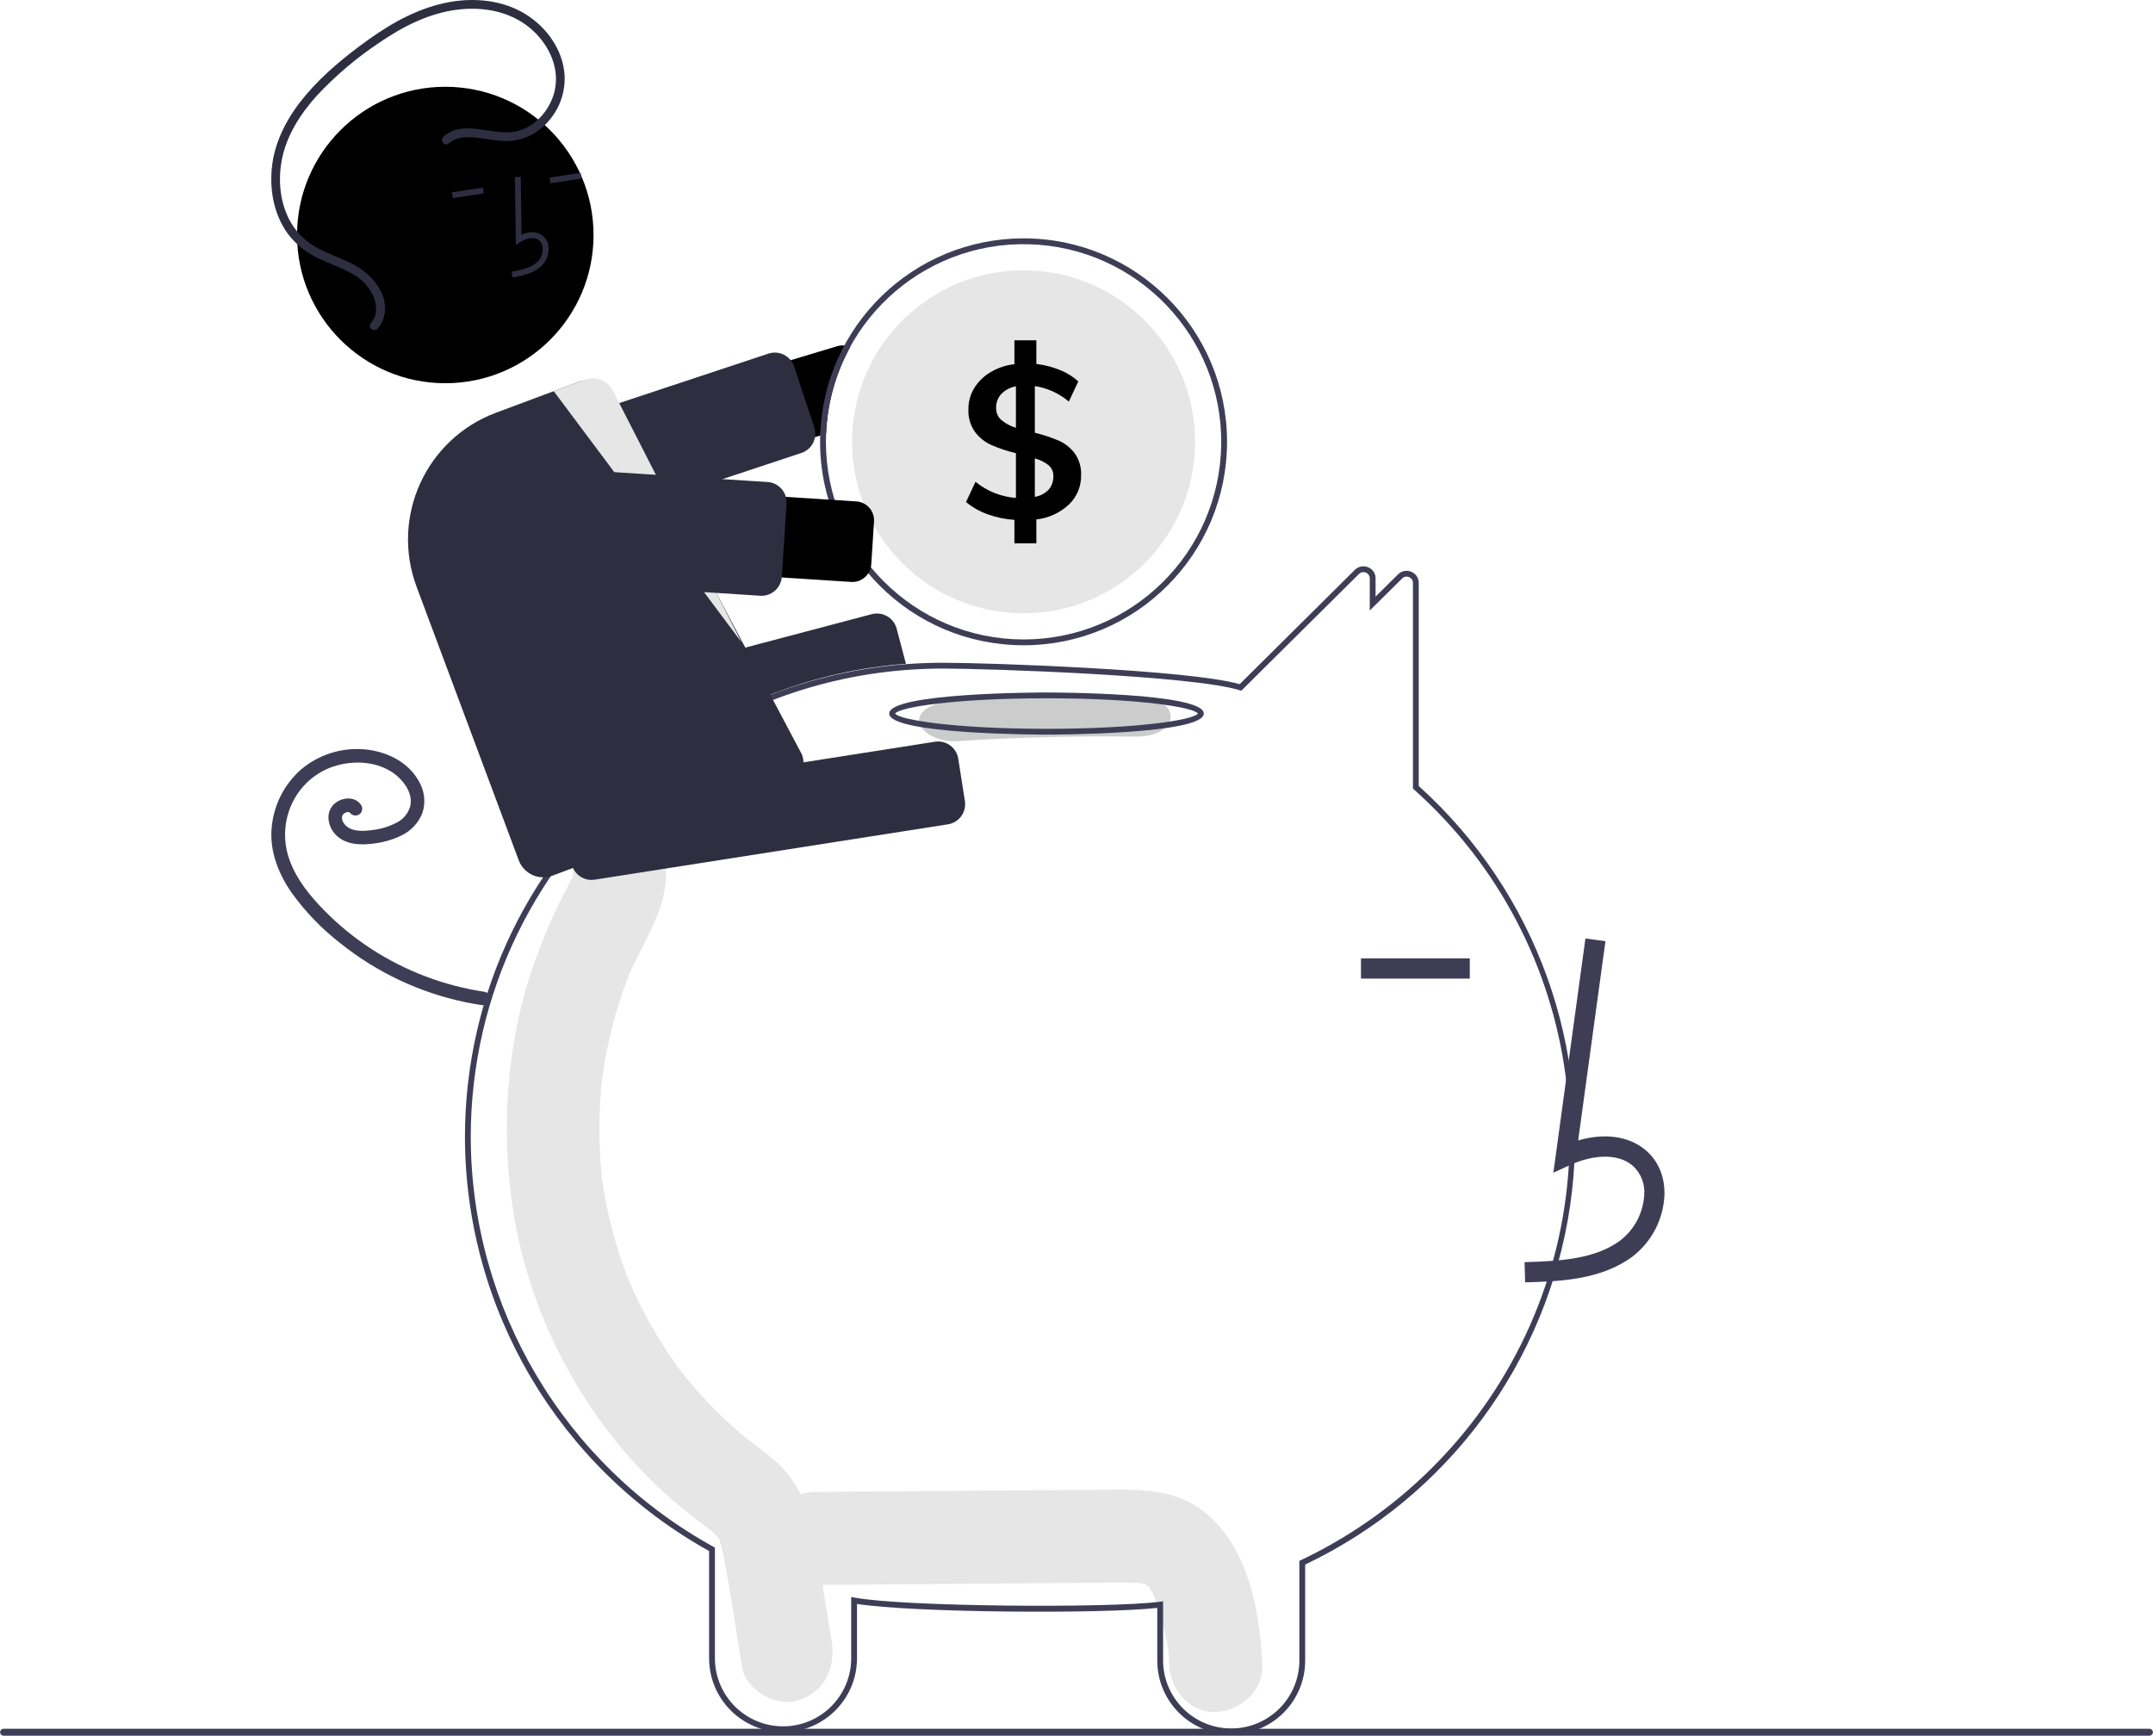
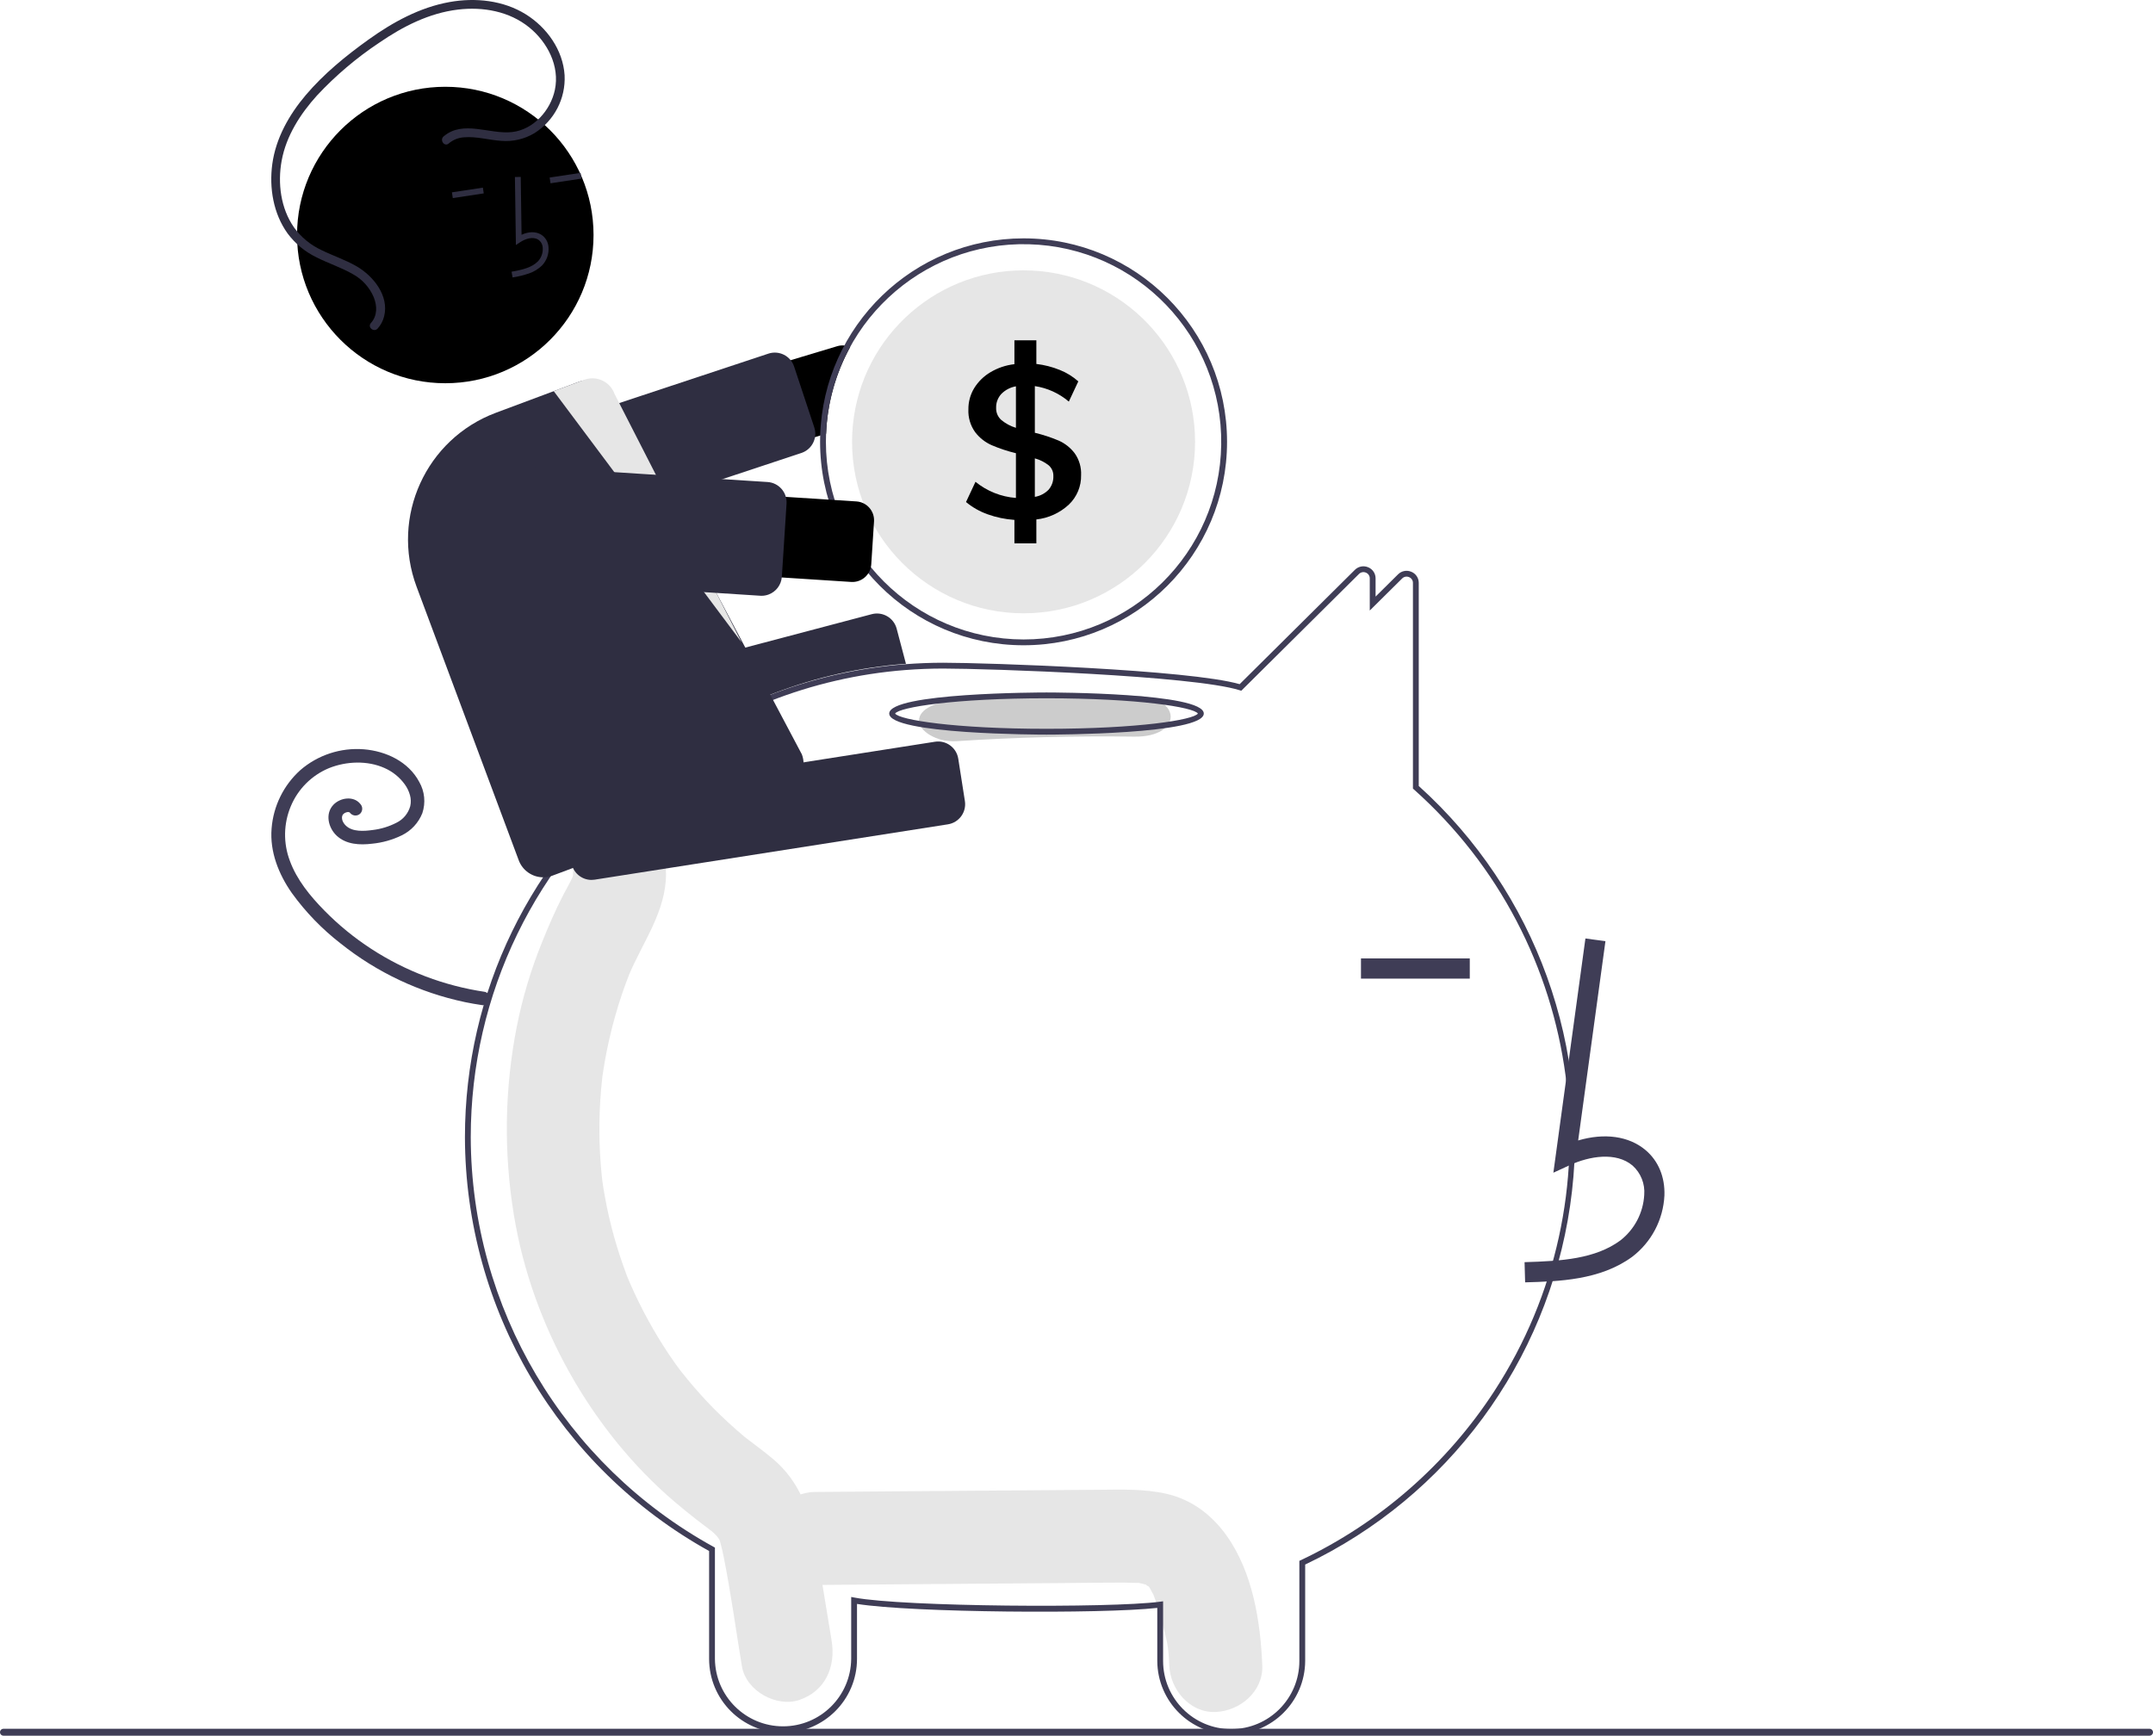
- <svg xmlns="http://www.w3.org/2000/svg" data-name="Layer 1" width="740.675" height="597.175" viewBox="0 0 740.675 597.175">
-   <path d="M651.612,679.719c-5.122-7.172-12.055-12.419-20.771-14.383-7.601-1.713-15.416-1.421-23.142-1.361l-97.692.753c-8.367.065-16.389,7.313-16,16,.386,8.614,7.032,16.069,16,16q42.926-.331,85.851-.662c6.747-.052,13.497-.174,20.244-.152,1.515.005,3.024.085,4.538.102.367.004.631.001.818-.007.047.014.086.027.147.044.79.217,1.6.366,2.394.572-.278.008.515.503.914.671.055.108.171.299.366.595.272.51,1.077,2.059,1.11,2.01a71.762,71.762,0,0,1,2.987,9.393c1.859,7.047,2.268,8.52,2.536,15.132.338,8.352,7.117,16.398,16,16,8.379-.375,16.363-7.042,16-16C663.3,709.333,660.651,692.377,651.612,679.719Z" transform="translate(-229.6623 -151.4124)" fill="#e6e6e6" />
-   <path d="M515.749,715.825c-1.835-11.12-3.635-22.246-5.505-33.36-1.898-11.274-5.774-21.598-14.548-28.997-2.344-1.977-4.775-3.823-7.216-5.663-.858-.647-1.715-1.295-2.563-1.956-.051-.04-.083-.064-.127-.099-.093-.08-.205-.176-.355-.303-3.657-3.095-7.19-6.327-10.556-9.763q-4.483-4.577-8.575-9.545-1.022-1.241-2.019-2.504c-.114-.145-.729-.94-1.135-1.459-.377-.519-1.066-1.457-1.182-1.621q-1.164-1.646-2.286-3.322a156.126,156.126,0,0,1-13.187-24.115q-.547-1.251-1.068-2.517c-.093-.258-.214-.588-.374-1.029-.741-2.038-1.481-4.074-2.159-6.137q-2.16-6.571-3.714-13.336-.768-3.34-1.383-6.715-.317-1.735-.593-3.478c-.03-.193-.21-1.446-.316-2.154-.078-.712-.224-1.972-.243-2.166q-.176-1.756-.312-3.516-.307-3.96-.415-7.933-.185-7.061.253-14.122c.166-2.645.402-5.282.693-7.915.018-.162.031-.29.044-.406.018-.118.038-.251.062-.417.215-1.455.442-2.908.695-4.356a159.294,159.294,0,0,1,3.739-16.313q1.088-3.809,2.363-7.555.568-1.663,1.173-3.314c-.026.071,1.182-3.016,1.198-3.119,4.795-11.329,12.638-21.657,12.648-34.526.007-8.713-7.364-17.06-16-16.657a16.625,16.625,0,0,0-16,16.657c0,.196-.001.363-.001.525-.081.271-.148.498-.208.698-.935,2.032-2.081,3.963-3.107,5.944-2.811,5.423-5.209,11.025-7.488,16.708a159.825,159.825,0,0,0-8.529,28.628,182.098,182.098,0,0,0-.968,65.04c6.204,37.813,26.662,74.009,55.103,98.339,2.468,2.111,4.997,4.152,7.549,6.151,1.056.827,2.121,1.639,3.191,2.446.506.381,2.602,2.034,1.68,1.233,1.982,1.692,2.817,2.543,3.326,3.789.074.288.174.678.311,1.211.359,1.405.7,2.808.983,4.233,2.476,12.451,4.196,25.112,6.264,37.644,1.421,8.611,12.022,14.215,19.682,11.634C513.49,733.312,517.272,725.051,515.749,715.825Z" transform="translate(-229.6623 -151.4124)" fill="#e6e6e6" />
-   <path d="M653.23,748.12a25.374,25.374,0,0,1-25.44-25.25V704.619c-19.109,2.139-84.543,1.644-103.3-1.37v18.892a25.441,25.441,0,0,1-50.88,0v-37.092a163.307,163.307,0,0,1-84-142.388c0-49.83,22.583-96.314,61.959-127.534a164.075,164.075,0,0,1,89.323-35.173c4.427-.347,8.881-.523,13.239-.523,15.352,0,84.619,2.372,101.998,7.372L695.756,347.48a4.16,4.16,0,0,1,4.55-.907,4.1,4.1,0,0,1,2.584,3.847v6.252l7.716-7.642a4.151,4.151,0,0,1,4.546-.908,4.102,4.102,0,0,1,2.587,3.848v69.865a162.759,162.759,0,0,1-39.07,267.866v33.169A25.374,25.374,0,0,1,653.23,748.12ZM629.79,702.351v20.52a23.441,23.441,0,0,0,46.88,0V688.438l.571-.271a162.456,162.456,0,0,0,66.531-58.182,160.325,160.325,0,0,0-27.699-206.96l-.332-.298V351.97a2.103,2.103,0,0,0-1.342-1.996,2.149,2.149,0,0,0-2.381.473l-11.127,11.021V350.42a2.103,2.103,0,0,0-1.342-1.996,2.154,2.154,0,0,0-2.385.477l-40.476,40.164-.575-.18c-16.156-5.057-86.513-7.454-101.982-7.454-4.306,0-8.707.174-13.082.517a162.075,162.075,0,0,0-88.237,34.746c-38.895,30.838-61.202,76.751-61.202,125.967A161.315,161.315,0,0,0,475.094,683.585l.516.286v38.27a23.441,23.441,0,0,0,46.88,0V700.854l1.185.223c16.856,3.171,87.832,3.671,104.985,1.421Z" transform="translate(-229.6623 -151.4124)" fill="#3f3d56" />
-   <path d="M517.66,270.53,406.92,303.81a13.882,13.882,0,0,0,7.99,26.59l96.91-29.13,2.03-.61a67.517,67.517,0,0,1,8.29-29.86,6.165,6.165,0,0,0-2-.52A6.367,6.367,0,0,0,517.66,270.53Z" transform="translate(-229.6623 -151.4124)" fill="#000000" />
-   <path d="M412.995,337.495a7.013,7.013,0,0,1-6.638-4.801l-6.925-20.896a6.999,6.999,0,0,1,4.443-8.847l90.131-29.87a7,7,0,0,1,8.847,4.442l6.925,20.896a6.976,6.976,0,0,1-4.193,8.759q-.125.047-.252.088l-90.129,29.869A7.003,7.003,0,0,1,412.995,337.495Z" transform="translate(-229.6623 -151.4124)" fill="#2f2e41" />
-   <path d="M581.79,233.42a70.031,70.031,0,0,0-69.97,67.85c-.02.71-.03,1.43-.03,2.15a70,70,0,1,0,70-70Zm0,138a68.071,68.071,0,0,1-68-68q0-1.395.06-2.76A67.998,67.998,0,1,1,581.79,371.42Z" transform="translate(-229.6623 -151.4124)" fill="#3f3d56" />
-   <path d="M640.79,303.42a59,59,0,0,1-118,0c0-1.87.09-3.71.26-5.53A59,59,0,0,1,640.79,303.42Z" transform="translate(-229.6623 -151.4124)" fill="#e6e6e6" />
-   <path d="M599.36,307.34a14.048,14.048,0,0,0-5.47-4.33,53.139,53.139,0,0,0-8.22-2.7V284.25a23.396,23.396,0,0,1,11.69,5.33l3.26-6.95a21.561,21.561,0,0,0-6.36-3.93,31.259,31.259,0,0,0-8.07-2.07v-8.14h-7.55v8.22a20.672,20.672,0,0,0-8.25,2.77,16.399,16.399,0,0,0-5.59,5.48,13.771,13.771,0,0,0-1.99,7.29,12.463,12.463,0,0,0,2.29,7.8,14.51,14.51,0,0,0,5.7,4.52,52.692,52.692,0,0,0,8.36,2.77v15.39A24.988,24.988,0,0,1,565.25,317.18l-3.26,6.96a24.58,24.58,0,0,0,7.44,4.22,34.161,34.161,0,0,0,9.21,1.92v8.07h7.55v-8.22a19.538,19.538,0,0,0,11.21-5.14,13.59,13.59,0,0,0,4.18-10.1A12.055,12.055,0,0,0,599.36,307.34Zm-20.2-8.73a14.499,14.499,0,0,1-5.03-2.7,5.32,5.32,0,0,1-1.78-4.18,6.726,6.726,0,0,1,1.82-4.81,9.202,9.202,0,0,1,4.99-2.59Zm11.25,21.28a8.557,8.557,0,0,1-4.74,2.47V309.12a13.24,13.24,0,0,1,4.74,2.37,4.658,4.658,0,0,1,1.63,3.7A6.804,6.804,0,0,1,590.41,319.89Z" transform="translate(-229.6623 -151.4124)" fill="#000000" />
-   <path d="M416.209,422.184a7.023,7.023,0,0,1-6.775-5.216l-3.77-14.27a7.004,7.004,0,0,1,4.975-8.551l118.941-31.43a7.015,7.015,0,0,1,8.551,4.985l3.194,12.09-.598.046a160.163,160.163,0,0,0-84.108,31.871l-.173.084-38.46,10.16A6.963,6.963,0,0,1,416.209,422.184Z" transform="translate(-229.6623 -151.4124)" fill="#2f2e41" />
-   <path d="M396.51,492.671a98.108,98.108,0,0,1-39.122-14.792A95.527,95.527,0,0,1,341.214,464.65c-4.828-4.924-9.447-10.521-11.838-17.079a25.299,25.299,0,0,1,.331-18.769,24.334,24.334,0,0,1,13.169-13.126c5.99-2.389,13.226-2.644,19.055-.028a17.089,17.089,0,0,1,6.964,5.606,11.435,11.435,0,0,1,1.81,3.758,7.674,7.674,0,0,1,.09,3.759,9.016,9.016,0,0,1-4.774,5.723,24.068,24.068,0,0,1-8.152,2.486c-2.86.39-6.969.745-9.268-1.551a4.669,4.669,0,0,1-1.093-1.611,3.114,3.114,0,0,1-.172-1.458c-.034.217.139-.472.129-.445-.036.102-.194.35.03-.031a3.397,3.397,0,0,1,.233-.363c-.076.098-.243.262.055-.019a1.962,1.962,0,0,1,.914-.564c.138-.04.279-.072.418-.11.353-.096-.352.005.009-.006.139-.004.28-.001.419-.007.354-.016-.349-.097-.01-.011.132.033.262.065.392.106.282.089-.2-.207-.009.014.224.259-.235-.252.019-.001a4.624,4.624,0,0,1,.358.394,2.359,2.359,0,0,0,3.315,0,2.399,2.399,0,0,0,0-3.315c-2.311-2.865-6.877-2.157-9.215.264-2.982,3.088-1.801,7.983,1.1,10.678,3.284,3.051,7.934,3.263,12.158,2.751a29.817,29.817,0,0,0,10.269-2.902,14.398,14.398,0,0,0,7.024-7.588,13.174,13.174,0,0,0-1.056-10.769c-3.729-7.011-11.452-10.606-19.084-11.228a29.812,29.812,0,0,0-21.819,7.163,30.154,30.154,0,0,0-9.888,20.075c-.666,7.996,2.436,15.761,6.959,22.214a84.627,84.627,0,0,0,16.779,17.353,102.473,102.473,0,0,0,42.812,20.191q2.792.577,5.615.988a2.421,2.421,0,0,0,2.883-1.637,2.361,2.361,0,0,0-1.637-2.883Z" transform="translate(-229.6623 -151.4124)" fill="#3f3d56" />
-   <path d="M619.895,390.794q-30.663-.433-61.133,1.556c-6.943.453-12.951,2.907-12.951,7.032,0,3.449,5.96,7.489,12.951,7.032q30.454-1.989,61.133-1.556C636.569,405.094,636.559,391.029,619.895,390.794Z" transform="translate(-229.6623 -151.4124)" fill="#ccc" />
-   <path d="M589.682,404.162c-2.209,0-54.106-.083-54.106-7.251,0-7.168,51.896-7.25,54.106-7.25s54.106.083,54.106,7.25C643.787,404.079,591.891,404.162,589.682,404.162Zm-52.076-7.251c1.42,2.173,20.496,5.251,52.076,5.251s50.656-3.078,52.076-5.251c-1.42-2.173-20.496-5.25-52.076-5.25S539.025,394.738,537.605,396.911Z" transform="translate(-229.6623 -151.4124)" fill="#3f3d56" />
-   <path d="M754.336,592.612c11.488-.319,25.786-.718,36.801-8.764a28.262,28.262,0,0,0,11.121-21.103c.225-6.355-2.071-11.901-6.465-15.614-5.753-4.861-14.154-6.002-23.207-3.341l9.38-68.548-6.886-.943L764.052,554.885l5.75-2.639c6.666-3.058,15.817-4.614,21.504.192a12.215,12.215,0,0,1,4.006,10.062,21.361,21.361,0,0,1-8.275,15.735c-8.572,6.261-19.969,7.069-32.895,7.43Z" transform="translate(-229.6623 -151.4124)" fill="#3f3d56" />
-   <rect x="468.203" y="329.741" width="37.432" height="6.95" fill="#3f3d56" />
-   <path d="M433.148,454.15a7.012,7.012,0,0,1-6.904-5.917L423.959,433.651a7.008,7.008,0,0,1,5.832-8L551.322,406.609a7.007,7.007,0,0,1,7.999,5.832l2.285,14.582a7.007,7.007,0,0,1-5.832,8l-121.531,19.042A7.096,7.096,0,0,1,433.148,454.15Z" transform="translate(-229.6623 -151.4124)" fill="#2f2e41" />
-   <circle cx="153.189" cy="80.855" r="51" fill="#000000" />
-   <path d="M411.727,245.463a12.095,12.095,0,0,0,4.367-2.676,8.133,8.133,0,0,0,2.255-6.483,5.472,5.472,0,0,0-2.512-4.164c-1.846-1.135-4.285-1.092-6.747.049l-.284-19.908-2.0.028.334,23.404,1.522-.998c1.765-1.156,4.302-1.994,6.127-.872a3.514,3.514,0,0,1,1.573,2.69,6.146,6.146,0,0,1-1.676,4.834c-2.168,2.151-5.377,2.872-9.039,3.531l.354,1.968A32.963,32.963,0,0,0,411.727,245.463Z" transform="translate(-229.6623 -151.4124)" fill="#2f2e41" />
-   <rect x="418.838" y="211.679" width="10.772" height="2" transform="translate(-256.7253 -85.49311) rotate(-8.61162)" fill="#2f2e41" />
-   <rect x="385.221" y="216.769" width="10.772" height="2" transform="translate(-257.8664 -90.46937) rotate(-8.61162)" fill="#2f2e41" />
-   <path d="M416.555,453.258a9.03,9.03,0,0,1-8.434-5.855L372.957,353.235a46.532,46.532,0,0,1,27.284-59.802L428.833,282.756a8.958,8.958,0,0,1,6.878.239,8.832,8.832,0,0,1,4.675,4.986L505.523,410.964a9.002,9.002,0,0,1-5.257,11.638L419.7,452.687A8.976,8.976,0,0,1,416.555,453.258Z" transform="translate(-229.6623 -151.4124)" fill="#2f2e41" />
-   <path d="M420.158,285.995l64.629,86.426L441.056,286.902a8.079,8.079,0,0,0-10.349-4.846Z" transform="translate(-229.6623 -151.4124)" fill="#e6e6e6" />
-   <path d="M522.49,351.63l-115.395-7.433a13.879,13.879,0,1,1,1.784-27.701l115.395,7.433a6.499,6.499,0,0,1,6.069,6.904l-.949,14.729a6.501,6.501,0,0,1-6.905,6.069Z" transform="translate(-229.6623 -151.4124)" fill="#000000" />
-   <path d="M491.655,356.395q-.229,0-.458-.015h-0l-94.756-6.104a6.999,6.999,0,0,1-6.536-7.435l1.62-25.158a7,7,0,0,1,7.436-6.535l94.756,6.103a7.008,7.008,0,0,1,6.535,7.435l-1.62,25.159a7.019,7.019,0,0,1-4.546,6.111A6.926,6.926,0,0,1,491.655,356.395Z" transform="translate(-229.6623 -151.4124)" fill="#2f2e41" />
-   <path d="M382.267,198.353c6.709-5.77,15.923-.608,23.617-1.512,7.361-.865,13.174-7.468,14.659-14.482,1.732-8.184-2.516-16.383-8.777-21.486-6.857-5.589-15.952-7.193-24.57-6.159-9.878,1.185-18.911,5.789-27.017,11.359a121.85,121.85,0,0,0-21.442,18.169c-5.751,6.352-10.624,13.923-12.18,22.47-1.414,7.768-.334,16.375,4.258,22.955a24.205,24.205,0,0,0,9.474,7.805c3.937,1.933,8.138,3.316,11.952,5.502,5.768,3.305,11.374,10.159,9.567,17.291a9.793,9.793,0,0,1-2.226,4.19c-1.291,1.433-3.619-.461-2.325-1.897,2.273-2.523,2.183-5.888.972-8.9a16.272,16.272,0,0,0-7.233-7.954c-3.993-2.283-8.401-3.692-12.494-5.772a27.023,27.023,0,0,1-9.911-8.214c-4.898-6.807-6.363-15.666-5.253-23.861,1.202-8.868,5.759-16.927,11.471-23.68,6.216-7.349,13.852-13.571,21.652-19.159,8.37-5.997,17.617-11.067,27.85-12.9,8.87-1.59,18.485-.611,26.241,4.223,7.24,4.512,12.792,12.274,13.344,20.947a22.235,22.235,0,0,1-10.376,19.942,19.101,19.101,0,0,1-11.41,2.643c-4.262-.273-8.527-1.578-12.816-1.215a8.941,8.941,0,0,0-5.268,2.128c-1.466,1.261-3.213-1.181-1.759-2.431Z" transform="translate(-229.6623 -151.4124)" fill="#2f2e41" />
-   <path d="M969.147,748.588H230.853a1.191,1.191,0,0,1,0-2.381H969.147a1.191,1.191,0,0,1,0,2.381Z" transform="translate(-229.6623 -151.4124)" fill="#3f3d56" />
+ <svg xmlns="http://www.w3.org/2000/svg" data-name="Layer 1" width="740.675" height="597.175">
+   <path d="M421.95 528.307c-5.122-7.172-12.055-12.42-20.772-14.383-7.6-1.713-15.416-1.42-23.142-1.361l-97.692.753c-8.367.065-16.389 7.313-16 16 .386 8.614 7.032 16.07 16 16q42.926-.33 85.85-.662c6.748-.052 13.498-.174 20.245-.151 1.515.004 3.024.084 4.538.102.366.004.631 0 .818-.007.047.014.086.027.147.044.79.216 1.6.366 2.394.572-.278.008.516.503.914.67.055.109.171.3.366.596.272.51 1.077 2.059 1.11 2.01a71.762 71.762 0 0 1 2.987 9.393c1.86 7.047 2.268 8.52 2.536 15.132.338 8.352 7.117 16.397 16 16 8.379-.376 16.363-7.043 16-16-.611-15.095-3.26-32.05-12.3-44.708Z" fill="#e6e6e6" />
+   <path d="M286.087 564.413c-1.835-11.12-3.635-22.247-5.506-33.36-1.898-11.274-5.774-21.598-14.548-28.997-2.344-1.977-4.775-3.823-7.216-5.663a197.05 197.05 0 0 1-2.563-1.956l-.127-.099-.355-.302c-3.657-3.095-7.19-6.327-10.556-9.763q-4.483-4.578-8.575-9.545-1.022-1.241-2.018-2.504c-.115-.145-.73-.94-1.135-1.459-.377-.52-1.066-1.457-1.182-1.62q-1.164-1.646-2.286-3.323a156.126 156.126 0 0 1-13.187-24.115q-.547-1.251-1.068-2.517l-.374-1.029c-.742-2.038-1.481-4.074-2.159-6.137q-2.16-6.57-3.714-13.336-.768-3.34-1.383-6.715-.317-1.735-.593-3.477c-.03-.193-.21-1.447-.316-2.155-.078-.711-.224-1.971-.244-2.166q-.175-1.756-.312-3.516-.306-3.96-.415-7.934-.184-7.061.253-14.121c.166-2.645.403-5.283.694-7.916l.044-.406.062-.418c.216-1.455.442-2.908.696-4.356a159.294 159.294 0 0 1 3.739-16.313q1.087-3.809 2.363-7.556.568-1.663 1.172-3.314c-.026.071 1.183-3.015 1.199-3.119 4.795-11.329 12.637-21.657 12.648-34.526.007-8.714-7.364-17.06-16-16.658a16.625 16.625 0 0 0-16 16.658l-.001.524c-.08.271-.148.498-.209.698-.935 2.032-2.08 3.963-3.107 5.944-2.81 5.424-5.21 11.025-7.488 16.709a159.825 159.825 0 0 0-8.53 28.628 182.098 182.098 0 0 0-.967 65.04c6.203 37.813 26.662 74.01 55.103 98.34a225.777 225.777 0 0 0 7.549 6.15c1.056.828 2.12 1.64 3.191 2.446.506.382 2.602 2.034 1.68 1.233 1.982 1.692 2.817 2.544 3.326 3.79l.31 1.21c.36 1.406.7 2.808.983 4.233 2.476 12.452 4.197 25.112 6.265 37.644 1.421 8.61 12.022 14.215 19.682 11.634 8.916-3.004 12.697-11.264 11.175-20.49Z" fill="#e6e6e6" />
+   <path d="M423.568 596.708a25.374 25.374 0 0 1-25.44-25.25v-18.252c-19.11 2.14-84.543 1.644-103.3-1.37v18.892a25.44 25.44 0 0 1-50.88 0v-37.092a163.307 163.307 0 0 1-84-142.388c0-49.83 22.583-96.315 61.958-127.534a164.075 164.075 0 0 1 89.323-35.173c4.427-.347 8.88-.523 13.239-.523 15.352 0 84.618 2.371 101.997 7.371l39.628-39.321a4.16 4.16 0 0 1 4.55-.907 4.1 4.1 0 0 1 2.585 3.847v6.252l7.716-7.643a4.15 4.15 0 0 1 4.546-.908 4.102 4.102 0 0 1 2.588 3.848v69.865a162.76 162.76 0 0 1-39.07 267.866v33.17a25.374 25.374 0 0 1-25.44 25.25Zm-23.44-45.77v20.52a23.44 23.44 0 0 0 46.88 0v-34.433l.57-.27a162.456 162.456 0 0 0 66.531-58.183 160.325 160.325 0 0 0-27.699-206.96l-.332-.298v-70.757a2.103 2.103 0 0 0-1.342-1.995 2.15 2.15 0 0 0-2.381.473l-11.127 11.02v-11.047a2.103 2.103 0 0 0-1.342-1.996 2.154 2.154 0 0 0-2.385.476l-40.477 40.164-.575-.18c-16.156-5.057-86.513-7.454-101.982-7.454-4.305 0-8.707.174-13.081.517a162.075 162.075 0 0 0-88.237 34.746c-38.894 30.838-61.202 76.751-61.202 125.967a161.315 161.315 0 0 0 83.485 140.925l.516.285v38.27a23.441 23.441 0 0 0 46.88 0v-21.286l1.185.223c16.855 3.171 87.832 3.671 104.985 1.421Z" fill="#3f3d56" />
+   <path d="m287.998 119.118-110.74 33.28a13.882 13.882 0 0 0 7.99 26.59l96.91-29.13 2.03-.61a67.517 67.517 0 0 1 8.29-29.86 6.165 6.165 0 0 0-2-.52 6.367 6.367 0 0 0-2.48.25Z" />
+   <path d="M183.333 186.083a7.013 7.013 0 0 1-6.638-4.801l-6.925-20.896a7 7 0 0 1 4.443-8.847l90.132-29.87a7 7 0 0 1 8.846 4.442l6.925 20.896a6.976 6.976 0 0 1-4.193 8.759q-.125.047-.252.088l-90.13 29.87a7.003 7.003 0 0 1-2.208.359Z" fill="#2f2e41" />
+   <path d="M352.128 82.008a70.031 70.031 0 0 0-69.97 67.85c-.02.71-.03 1.43-.03 2.15a70 70 0 1 0 70-70Zm0 138a68.071 68.071 0 0 1-68-68q0-1.395.06-2.76a67.998 67.998 0 1 1 67.94 70.76Z" fill="#3f3d56" />
+   <path d="M411.128 152.008a59 59 0 0 1-118 0c0-1.87.09-3.71.26-5.53a59 59 0 0 1 117.74 5.53Z" fill="#e6e6e6" />
+   <path d="M369.698 155.928a14.048 14.048 0 0 0-5.47-4.33 53.139 53.139 0 0 0-8.22-2.7v-16.06a23.396 23.396 0 0 1 11.69 5.33l3.26-6.95a21.56 21.56 0 0 0-6.36-3.93 31.26 31.26 0 0 0-8.07-2.07v-8.14h-7.55v8.22a20.672 20.672 0 0 0-8.25 2.77 16.399 16.399 0 0 0-5.59 5.48 13.771 13.771 0 0 0-1.99 7.29 12.463 12.463 0 0 0 2.29 7.8 14.51 14.51 0 0 0 5.7 4.52 52.692 52.692 0 0 0 8.36 2.77v15.39a24.988 24.988 0 0 1-13.91-5.55l-3.26 6.96a24.58 24.58 0 0 0 7.44 4.22 34.161 34.161 0 0 0 9.21 1.92v8.07h7.55v-8.22a19.538 19.538 0 0 0 11.21-5.14 13.59 13.59 0 0 0 4.18-10.1 12.055 12.055 0 0 0-2.22-7.55Zm-20.2-8.73a14.499 14.499 0 0 1-5.03-2.7 5.32 5.32 0 0 1-1.78-4.18 6.726 6.726 0 0 1 1.82-4.81 9.202 9.202 0 0 1 4.99-2.59Zm11.25 21.28a8.557 8.557 0 0 1-4.74 2.47v-13.24a13.24 13.24 0 0 1 4.74 2.37 4.658 4.658 0 0 1 1.63 3.7 6.804 6.804 0 0 1-1.63 4.7Z" />
+   <path d="M186.547 270.772a7.023 7.023 0 0 1-6.775-5.216l-3.77-14.27a7.004 7.004 0 0 1 4.975-8.551l118.94-31.43a7.015 7.015 0 0 1 8.551 4.985l3.194 12.09-.598.047a160.163 160.163 0 0 0-84.108 31.87l-.173.085-38.46 10.16a6.963 6.963 0 0 1-1.776.23Z" fill="#2f2e41" />
+   <path d="M166.848 341.258a98.108 98.108 0 0 1-39.122-14.792 95.527 95.527 0 0 1-16.174-13.228c-4.828-4.925-9.447-10.522-11.838-17.08a25.299 25.299 0 0 1 .331-18.769 24.334 24.334 0 0 1 13.169-13.125c5.99-2.389 13.226-2.645 19.055-.029a17.09 17.09 0 0 1 6.965 5.606 11.435 11.435 0 0 1 1.81 3.758 7.674 7.674 0 0 1 .09 3.76 9.016 9.016 0 0 1-4.774 5.722 24.068 24.068 0 0 1-8.152 2.487c-2.86.39-6.968.745-9.268-1.551a4.67 4.67 0 0 1-1.092-1.611 3.114 3.114 0 0 1-.173-1.458c-.033.217.139-.472.13-.445-.037.102-.195.35.03-.031a3.397 3.397 0 0 1 .232-.363c-.076.098-.243.262.055-.02a1.962 1.962 0 0 1 .915-.564c.138-.04.279-.072.417-.11.353-.097-.351.005.01-.007.139-.004.28 0 .419-.007.354-.016-.35-.096-.01-.011.131.033.262.065.392.106.282.09-.2-.207-.009.015.224.26-.235-.253.02-.001a4.624 4.624 0 0 1 .357.394 2.36 2.36 0 0 0 3.315 0 2.4 2.4 0 0 0 0-3.315c-2.311-2.865-6.877-2.157-9.215.264-2.982 3.089-1.801 7.983 1.1 10.678 3.283 3.051 7.934 3.263 12.158 2.751a29.817 29.817 0 0 0 10.269-2.902 14.398 14.398 0 0 0 7.024-7.588 13.174 13.174 0 0 0-1.056-10.769c-3.73-7.01-11.452-10.605-19.085-11.228a29.812 29.812 0 0 0-21.819 7.163 30.154 30.154 0 0 0-9.888 20.075c-.666 7.996 2.436 15.761 6.96 22.214a84.627 84.627 0 0 0 16.779 17.353 102.473 102.473 0 0 0 42.812 20.191q2.792.577 5.615.988a2.421 2.421 0 0 0 2.883-1.637 2.361 2.361 0 0 0-1.637-2.884Z" fill="#3f3d56" />
+   <path d="M390.233 239.382q-30.663-.433-61.133 1.556c-6.943.454-12.95 2.908-12.95 7.032 0 3.449 5.959 7.489 12.95 7.032q30.455-1.988 61.133-1.556c16.674.235 16.664-13.829 0-14.064Z" fill="#ccc" />
+   <path d="M360.02 252.75c-2.21 0-54.106-.083-54.106-7.252 0-7.168 51.896-7.25 54.105-7.25s54.106.082 54.106 7.25c0 7.169-51.896 7.251-54.106 7.251Zm-52.077-7.252c1.42 2.174 20.496 5.251 52.076 5.251s50.656-3.077 52.077-5.25c-1.42-2.174-20.497-5.251-52.077-5.251s-50.656 3.078-52.076 5.25ZM524.673 441.2c11.489-.32 25.786-.718 36.801-8.764a28.262 28.262 0 0 0 11.12-21.104c.226-6.354-2.07-11.901-6.464-15.614-5.753-4.861-14.154-6.001-23.207-3.34l9.38-68.549-6.886-.943-11.027 80.587 5.75-2.639c6.666-3.058 15.817-4.614 21.504.192a12.215 12.215 0 0 1 4.005 10.062 21.36 21.36 0 0 1-8.275 15.735c-8.572 6.26-19.968 7.068-32.894 7.43ZM468.203 329.741h37.432v6.95h-37.432z" fill="#3f3d56" />
+   <path d="M203.485 302.738a7.012 7.012 0 0 1-6.904-5.918l-2.285-14.581a7.008 7.008 0 0 1 5.833-8l121.531-19.042a7.007 7.007 0 0 1 7.999 5.832l2.285 14.582a7.007 7.007 0 0 1-5.832 8L204.58 302.651a7.096 7.096 0 0 1-1.095.086Z" fill="#2f2e41" />
+   <circle cx="153.189" cy="80.855" r="51" />
+   <path d="M182.065 94.05a12.095 12.095 0 0 0 4.367-2.675 8.133 8.133 0 0 0 2.254-6.483 5.472 5.472 0 0 0-2.512-4.165c-1.846-1.135-4.284-1.092-6.747.05l-.284-19.908-2 .028.334 23.404 1.523-.998c1.765-1.156 4.301-1.994 6.126-.872a3.514 3.514 0 0 1 1.573 2.69 6.146 6.146 0 0 1-1.676 4.833c-2.168 2.151-5.377 2.872-9.04 3.531l.355 1.969a32.963 32.963 0 0 0 5.727-1.403ZM189.087 61.084l10.65-1.613.3 1.978-10.65 1.613zM155.47 66.174l10.65-1.613.3 1.978-10.65 1.613zM186.892 301.846a9.03 9.03 0 0 1-8.434-5.855l-35.163-94.169a46.532 46.532 0 0 1 27.284-59.802l28.592-10.676a8.958 8.958 0 0 1 6.878.238 8.832 8.832 0 0 1 4.675 4.986l65.137 122.984a9.002 9.002 0 0 1-5.257 11.638l-80.566 30.084a8.976 8.976 0 0 1-3.146.572Z" fill="#2f2e41" />
+   <path d="m190.496 134.582 64.63 86.426-43.733-85.518a8.079 8.079 0 0 0-10.349-4.846Z" fill="#e6e6e6" />
+   <path d="m292.828 200.218-115.395-7.434a13.88 13.88 0 1 1 1.784-27.701l115.395 7.433a6.5 6.5 0 0 1 6.07 6.904l-.95 14.729a6.5 6.5 0 0 1-6.904 6.069Z" />
+   <path d="M261.993 204.983q-.229 0-.458-.015l-94.757-6.103a7 7 0 0 1-6.535-7.435l1.62-25.159a7 7 0 0 1 7.436-6.535l94.756 6.103a7.008 7.008 0 0 1 6.535 7.435l-1.62 25.159a7.019 7.019 0 0 1-4.546 6.11 6.926 6.926 0 0 1-2.431.44ZM152.605 46.94c6.709-5.77 15.922-.608 23.616-1.511 7.362-.865 13.174-7.468 14.66-14.483 1.731-8.184-2.516-16.383-8.778-21.486-6.857-5.588-15.952-7.193-24.57-6.159-9.878 1.185-18.911 5.79-27.017 11.359a121.85 121.85 0 0 0-21.442 18.17c-5.75 6.35-10.623 13.922-12.18 22.469-1.413 7.767-.334 16.375 4.258 22.955a24.205 24.205 0 0 0 9.474 7.805c3.938 1.934 8.138 3.316 11.952 5.502 5.768 3.305 11.374 10.159 9.567 17.29a9.793 9.793 0 0 1-2.226 4.19c-1.29 1.434-3.618-.46-2.324-1.896 2.272-2.523 2.183-5.888.972-8.9a16.272 16.272 0 0 0-7.234-7.955c-3.993-2.283-8.401-3.692-12.494-5.771a27.023 27.023 0 0 1-9.911-8.214c-4.898-6.807-6.364-15.666-5.253-23.861 1.202-8.868 5.759-16.927 11.47-23.68 6.217-7.35 13.853-13.571 21.653-19.16 8.37-5.997 17.618-11.067 27.85-12.9 8.87-1.59 18.485-.611 26.242 4.223 7.24 4.512 12.792 12.273 13.344 20.946a22.235 22.235 0 0 1-10.376 19.942 19.101 19.101 0 0 1-11.41 2.644c-4.262-.273-8.527-1.578-12.816-1.216a8.94 8.94 0 0 0-5.268 2.129c-1.466 1.26-3.213-1.181-1.76-2.431Z" fill="#2f2e41" />
+   <path d="M739.485 597.175H1.19a1.19 1.19 0 0 1 0-2.381h738.294a1.19 1.19 0 0 1 0 2.381Z" fill="#3f3d56" />
</svg>
